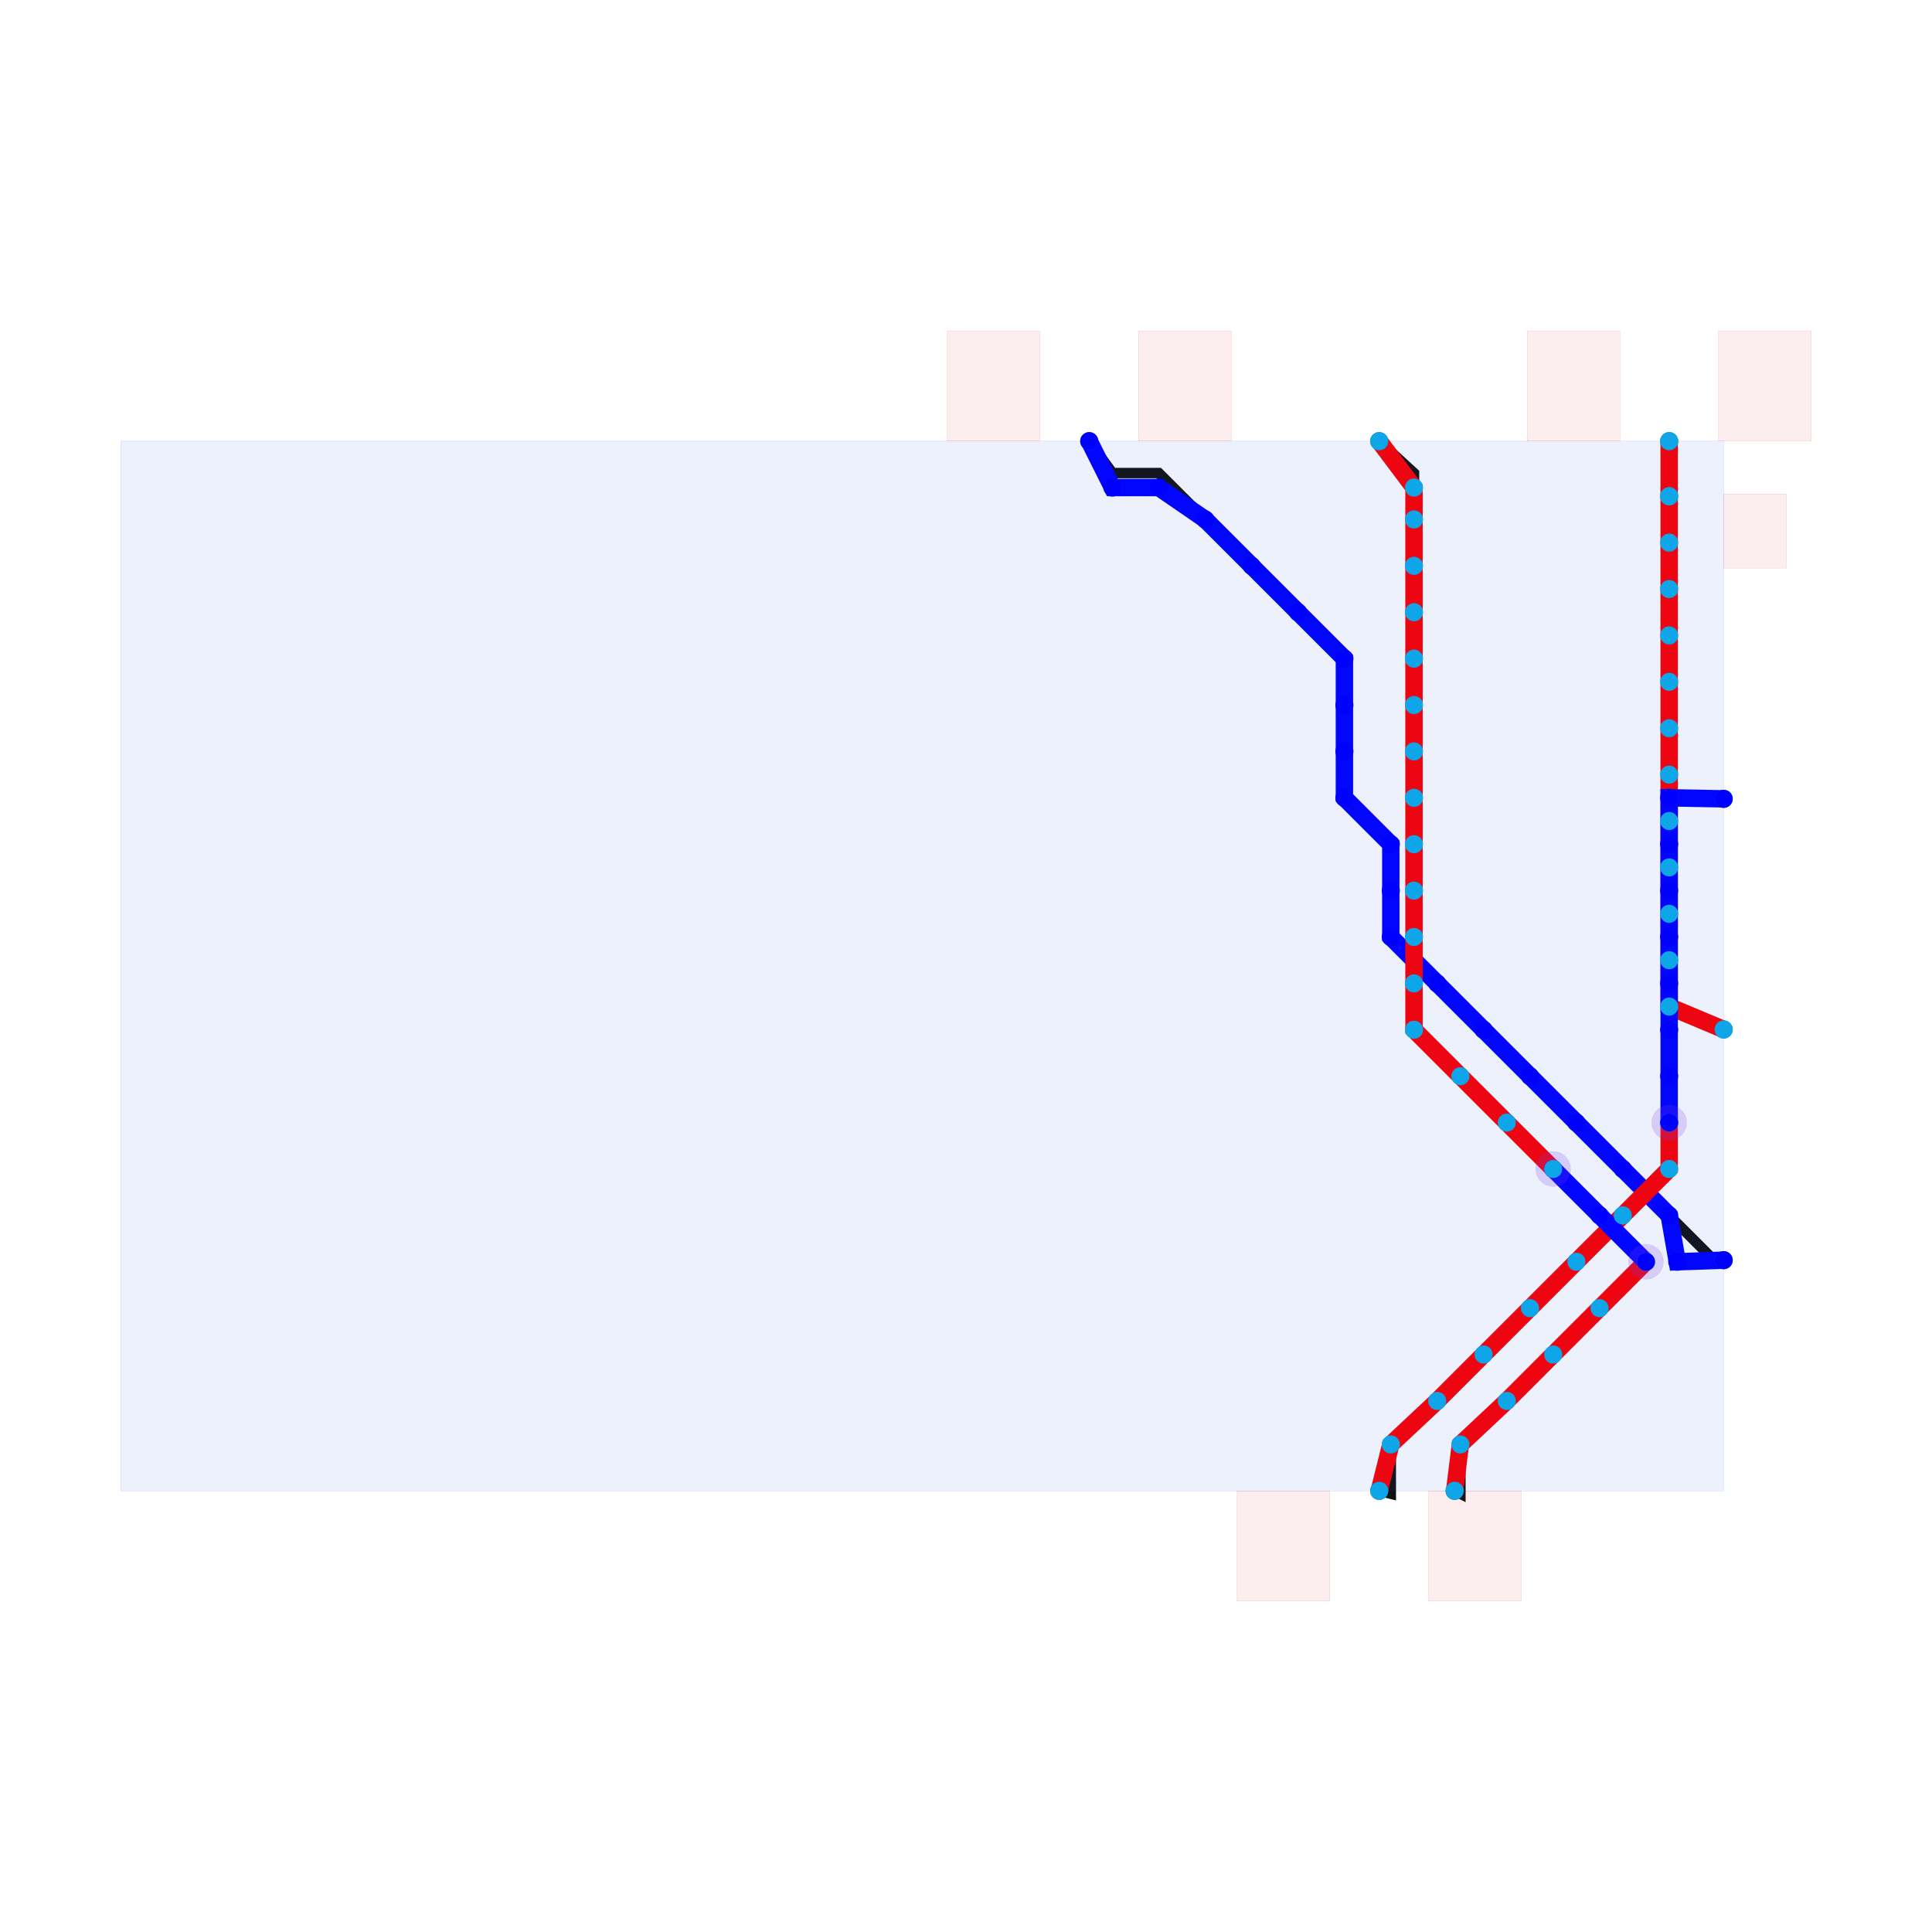
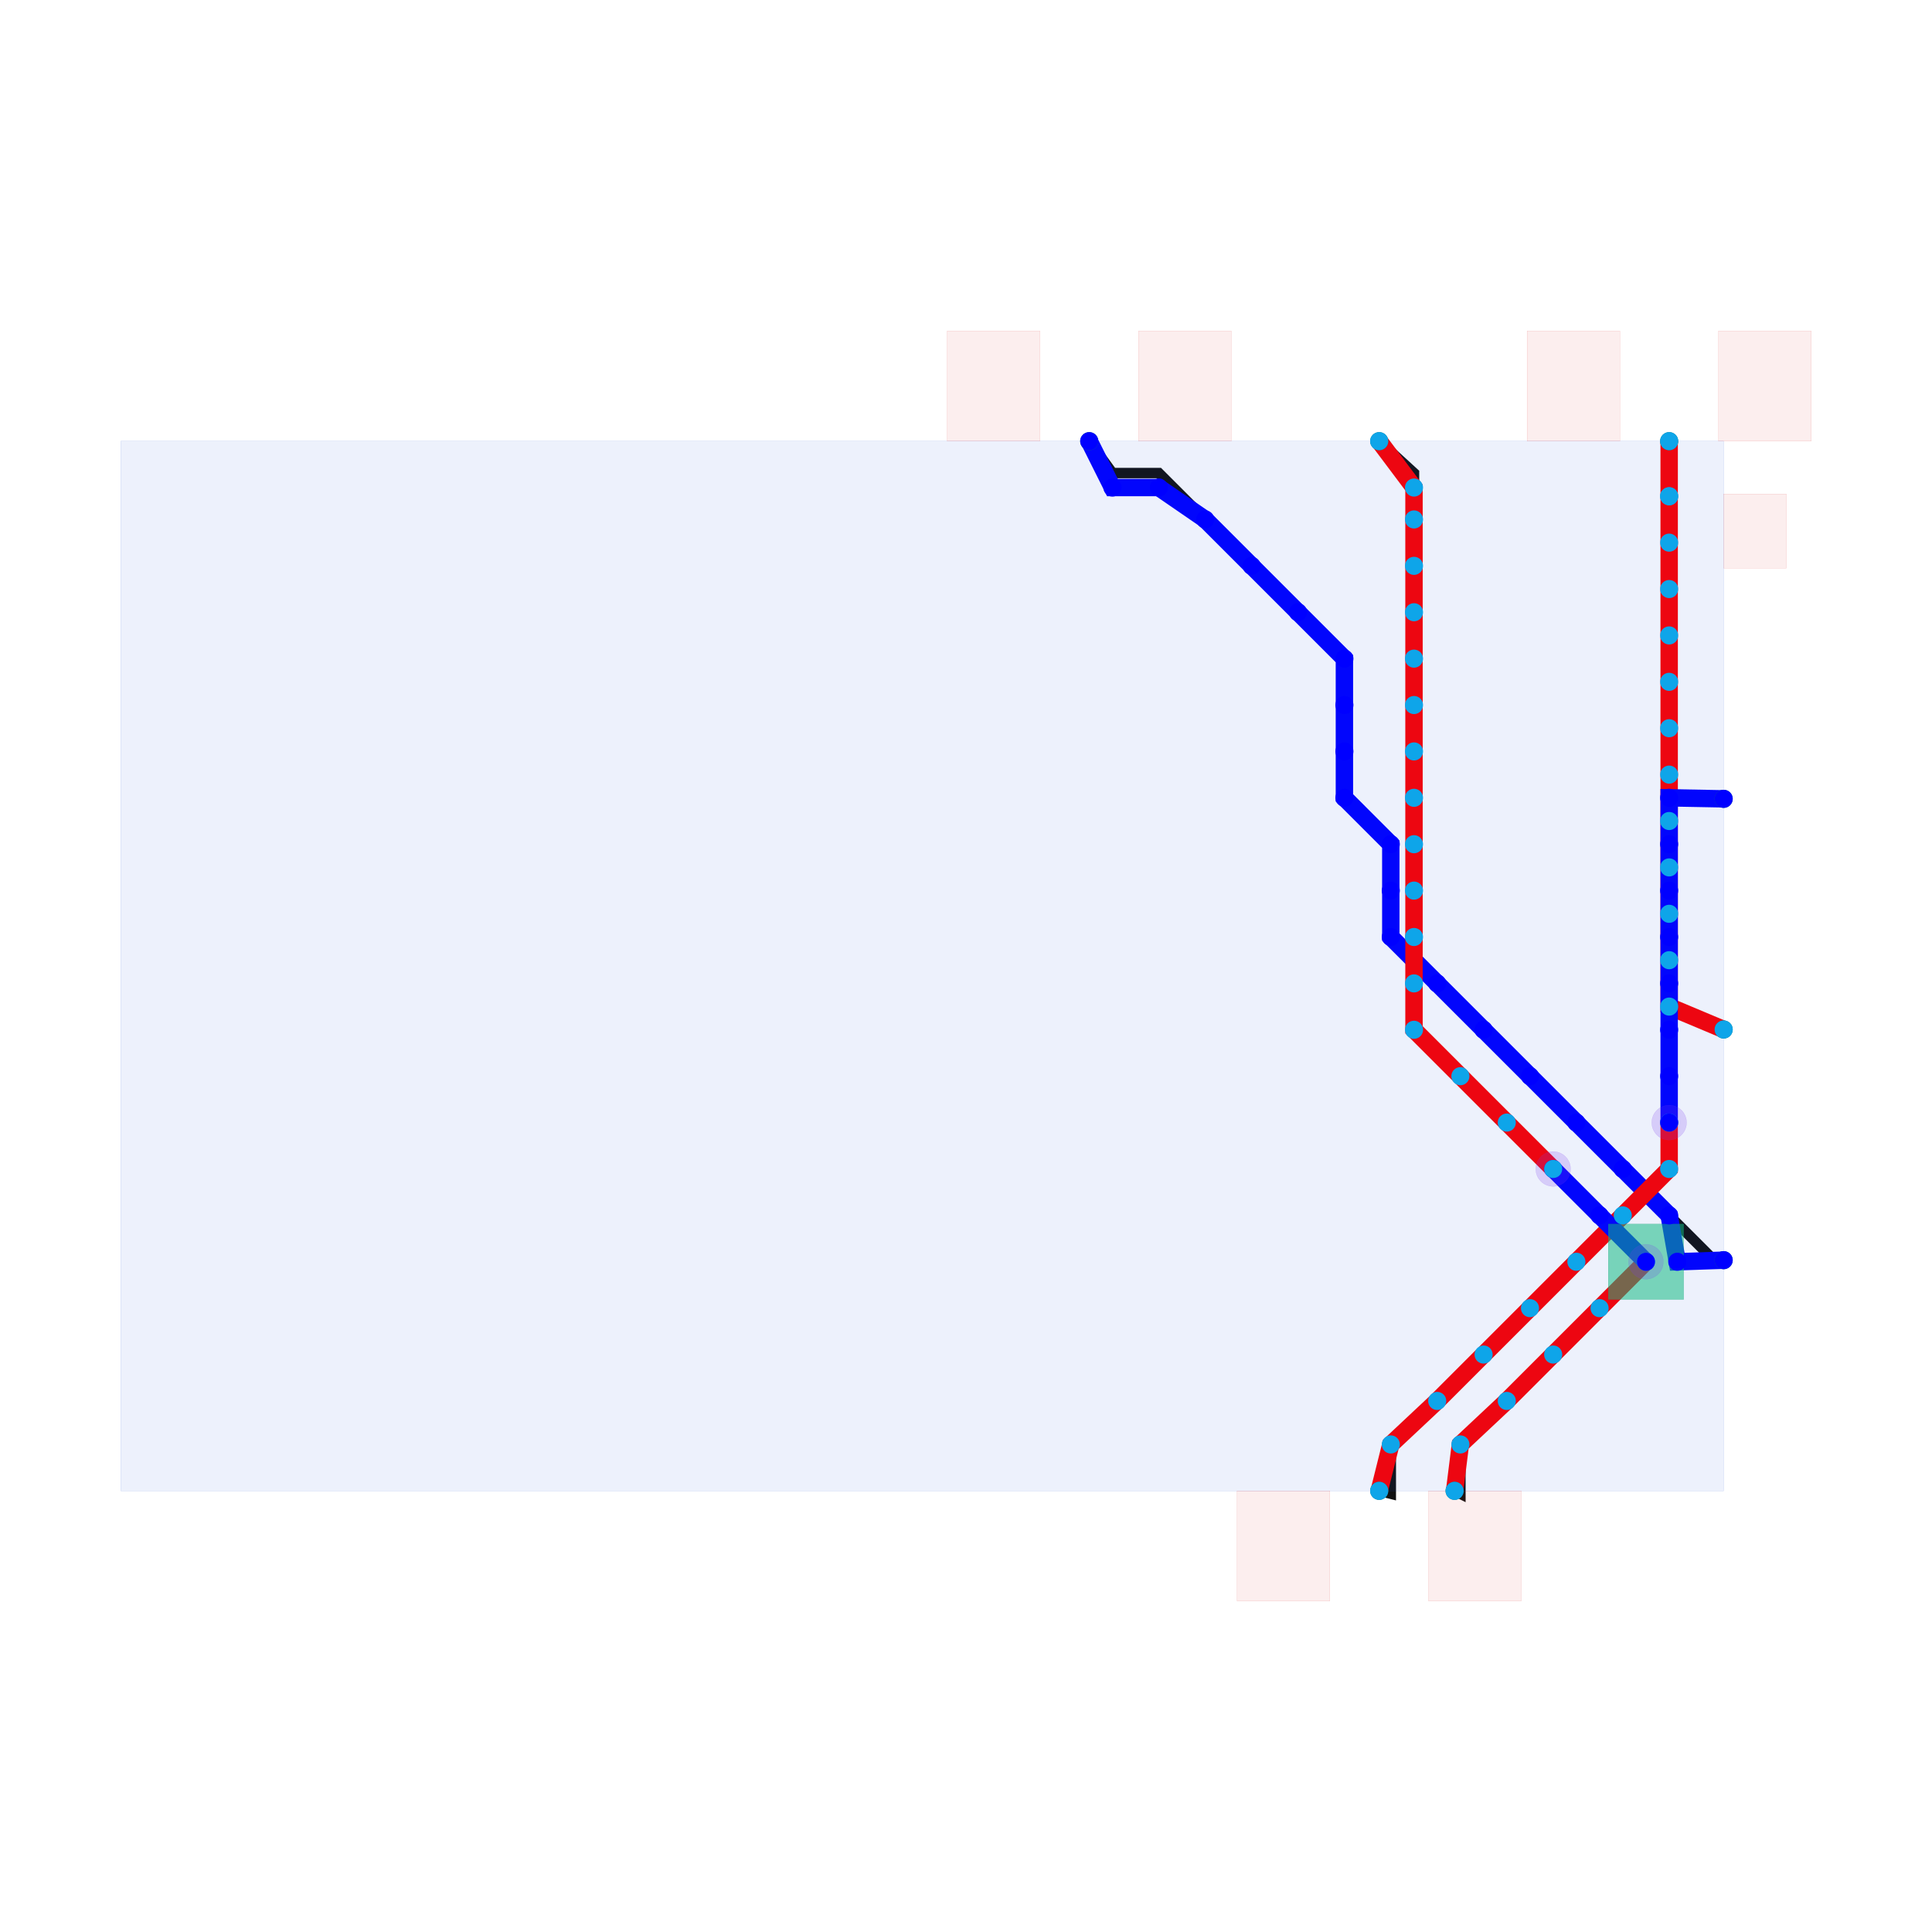
<svg xmlns="http://www.w3.org/2000/svg" width="640" height="640" viewBox="0 0 640 640">
  <rect width="100%" height="100%" fill="white" />
  <g>
    <polyline data-points="-15,-1.7249999999999996 -15,-1.8 -15,-2.2 -15,-2.6 -15,-3 -15,-3.4 -15,-3.8 -15,-4.2 -15,-4.6000000000000005 -15,-5.000000000000001 -15,-5.400000000000001 -15,-5.800000000000002 -15,-6.200000000000002 -15,-6.600000000000002 -14.530000000000001,-6.7975" data-type="line" data-label="original:source_net_9_mst1" points="552.933,146.141 552.933,149.022 552.933,164.391 552.933,179.76 552.933,195.129 552.933,210.497 552.933,225.866 552.933,241.235 552.933,256.604 552.933,271.973 552.933,287.341 552.933,302.71 552.933,318.079 552.933,333.448 570.991,341.036" fill="none" stroke="#111111" stroke-width="3.458" />
  </g>
  <g>
    <polyline data-points="-14.530000000000001,-8.78625 -14.600000000000001,-8.8 -15.000000000000002,-8.4 -15.400000000000002,-8 -15.800000000000002,-7.6 -16.200000000000003,-7.199999999999999 -16.6,-6.799999999999999 -17,-6.399999999999999 -17.4,-5.999999999999998 -17.4,-5.599999999999998 -17.4,-5.1999999999999975 -17.799999999999997,-4.799999999999997 -17.799999999999997,-4.399999999999997 -17.799999999999997,-3.999999999999997 -17.799999999999997,-3.599999999999997 -18.199999999999996,-3.199999999999997 -18.599999999999994,-2.799999999999997 -18.999999999999993,-2.3999999999999972 -19.39999999999999,-1.9999999999999973 -19.79999999999999,-1.9999999999999973 -20,-1.7249999999999996" data-type="line" data-label="original:source_net_8_mst2" points="570.991,417.448 568.302,417.976 552.933,402.607 537.564,387.238 522.196,371.87 506.827,356.501 491.458,341.132 476.089,325.763 460.72,310.395 460.72,295.026 460.72,279.657 445.352,264.288 445.352,248.919 445.352,233.551 445.352,218.182 429.983,202.813 414.614,187.444 399.245,172.075 383.877,156.707 368.508,156.707 360.823,146.141" fill="none" stroke="#111111" stroke-width="3.458" />
  </g>
  <g>
    <polyline data-points="-17.5,-10.775 -17.400000000000002,-10.8 -17.400000000000002,-10.4 -17.000000000000004,-10 -16.600000000000005,-9.6 -16.200000000000006,-9.2 -15.800000000000006,-8.799999999999999 -15.400000000000006,-8.399999999999999 -15.000000000000005,-7.999999999999998 -15.000000000000005,-7.599999999999998" data-type="line" data-label="original:source_net_2_mst1" points="456.878,493.859 460.72,494.82 460.72,479.451 476.089,464.082 491.458,448.714 506.827,433.345 522.196,417.976 537.564,402.607 552.933,387.238 552.933,371.87" fill="none" stroke="#111111" stroke-width="3.458" />
  </g>
  <g>
    <polyline data-points="-15.000000000000005,-7.599999999999998 -15.000000000000005,-7.599999999999998 -15.000000000000005,-7.1999999999999975 -15.000000000000005,-6.799999999999997 -15.000000000000005,-6.399999999999997 -15.000000000000005,-5.9999999999999964 -15.000000000000005,-5.599999999999996 -15.000000000000005,-5.199999999999996 -15.000000000000005,-4.799999999999995 -14.530000000000001,-4.80875" data-type="line" data-label="original:source_net_2_mst1" points="552.933,371.87 552.933,371.87 552.933,356.501 552.933,341.132 552.933,325.763 552.933,310.395 552.933,295.026 552.933,279.657 552.933,264.288 570.991,264.624" fill="none" stroke="#111111" stroke-width="3.458" />
  </g>
  <g>
    <polyline data-points="-16.849999999999994,-10.775 -16.8,-10.8 -16.8,-10.4 -16.400000000000002,-10 -16.000000000000004,-9.6 -15.600000000000003,-9.2 -15.200000000000003,-8.799999999999999" data-type="line" data-label="original:source_net_5_mst1" points="481.852,493.859 483.774,494.82 483.774,479.451 499.142,464.082 514.511,448.714 529.88,433.345 545.249,417.976" fill="none" stroke="#111111" stroke-width="3.458" />
  </g>
  <g>
    <polyline data-points="-15.200000000000003,-8.799999999999999 -15.200000000000003,-8.799999999999999 -15.600000000000003,-8.399999999999999 -16.000000000000004,-7.999999999999998" data-type="line" data-label="original:source_net_5_mst1" points="545.249,417.976 545.249,417.976 529.88,402.607 514.511,387.238" fill="none" stroke="#111111" stroke-width="3.458" />
  </g>
  <g>
    <polyline data-points="-16.000000000000004,-7.999999999999998 -16.000000000000004,-7.999999999999998 -16.400000000000002,-7.599999999999998 -16.8,-7.1999999999999975 -17.2,-6.799999999999997 -17.2,-6.399999999999997 -17.2,-5.9999999999999964 -17.2,-5.599999999999996 -17.2,-5.199999999999996 -17.2,-4.799999999999995 -17.2,-4.399999999999995 -17.2,-3.999999999999995 -17.2,-3.599999999999995 -17.2,-3.1999999999999953 -17.2,-2.7999999999999954 -17.2,-2.3999999999999955 -17.2,-1.9999999999999956 -17.5,-1.7249999999999996" data-type="line" data-label="original:source_net_5_mst1" points="514.511,387.238 514.511,387.238 499.142,371.87 483.774,356.501 468.405,341.132 468.405,325.763 468.405,310.395 468.405,295.026 468.405,279.657 468.405,264.288 468.405,248.919 468.405,233.551 468.405,218.182 468.405,202.813 468.405,187.444 468.405,172.075 468.405,156.707 456.878,146.141" fill="none" stroke="#111111" stroke-width="3.458" />
  </g>
  <g>
    <polyline data-points="-15,-1.7249999999999996 -15,-2.2 -15,-2.2 -15,-2.6 -15,-3 -15,-3.4 -15,-3.8 -15,-4.2 -15,-4.6000000000000005 -15,-5.000000000000001 -15,-5.400000000000001 -15,-5.800000000000002 -15,-6.200000000000002 -15,-6.600000000000002 -14.530000000000001,-6.7975" data-type="line" data-label="source_net_9_mst1" points="552.933,146.141 552.933,164.391 552.933,164.391 552.933,179.76 552.933,195.129 552.933,210.497 552.933,225.866 552.933,241.235 552.933,256.604 552.933,271.973 552.933,287.341 552.933,302.71 552.933,318.079 552.933,333.448 570.991,341.036" fill="none" stroke="#FF0000" stroke-width="5.763" />
  </g>
  <g>
    <polyline data-points="-14.530000000000001,-8.78625 -14.930000000000001,-8.8 -15.000000000000002,-8.4 -15.400000000000002,-8 -15.800000000000002,-7.6 -16.200000000000003,-7.199999999999999 -16.6,-6.799999999999999 -17,-6.399999999999999 -17.4,-5.999999999999998 -17.4,-5.599999999999998 -17.4,-5.1999999999999975 -17.799999999999997,-4.799999999999997 -17.799999999999997,-4.399999999999997 -17.799999999999997,-3.999999999999997 -17.799999999999997,-3.599999999999997 -18.199999999999996,-3.199999999999997 -18.599999999999994,-2.799999999999997 -18.999999999999993,-2.3999999999999972 -19.39999999999999,-2.1249999999999996 -19.79999999999999,-2.1249999999999996 -20,-1.7249999999999996" data-type="line" data-label="source_net_8_mst2" points="570.991,417.448 555.623,417.976 552.933,402.607 537.564,387.238 522.196,371.87 506.827,356.501 491.458,341.132 476.089,325.763 460.72,310.395 460.72,295.026 460.72,279.657 445.352,264.288 445.352,248.919 445.352,233.551 445.352,218.182 429.983,202.813 414.614,187.444 399.245,172.075 383.877,161.509 368.508,161.509 360.823,146.141" fill="none" stroke="#0000FF" stroke-width="5.763" />
  </g>
  <g>
    <polyline data-points="-17.5,-10.775 -17.400000000000002,-10.375 -17.000000000000004,-10 -16.600000000000005,-9.6 -16.200000000000006,-9.2 -15.800000000000006,-8.799999999999999 -15.400000000000006,-8.399999999999999 -15.000000000000005,-7.999999999999998 -15.000000000000005,-7.599999999999998" data-type="line" data-label="source_net_2_mst1" points="456.878,493.859 460.72,478.491 476.089,464.082 491.458,448.714 506.827,433.345 522.196,417.976 537.564,402.607 552.933,387.238 552.933,371.87" fill="none" stroke="#FF0000" stroke-width="5.763" />
  </g>
  <g>
    <polyline data-points="-15.000000000000005,-7.599999999999998 -15.000000000000005,-7.599999999999998 -15.000000000000005,-7.1999999999999975 -15.000000000000005,-6.799999999999997 -15.000000000000005,-6.399999999999997 -15.000000000000005,-5.9999999999999964 -15.000000000000005,-5.599999999999996 -15.000000000000005,-5.199999999999996 -15.000000000000005,-4.799999999999995 -14.530000000000001,-4.80875" data-type="line" data-label="source_net_2_mst1" points="552.933,371.87 552.933,371.87 552.933,356.501 552.933,341.132 552.933,325.763 552.933,310.395 552.933,295.026 552.933,279.657 552.933,264.288 570.991,264.624" fill="none" stroke="#0000FF" stroke-width="5.763" />
  </g>
  <g>
    <polyline data-points="-16.849999999999994,-10.775 -16.8,-10.375 -16.400000000000002,-10 -16.000000000000004,-9.6 -15.600000000000003,-9.2 -15.200000000000003,-8.799999999999999" data-type="line" data-label="source_net_5_mst1" points="481.852,493.859 483.774,478.491 499.142,464.082 514.511,448.714 529.88,433.345 545.249,417.976" fill="none" stroke="#FF0000" stroke-width="5.763" />
  </g>
  <g>
    <polyline data-points="-15.200000000000003,-8.799999999999999 -15.200000000000003,-8.799999999999999 -15.600000000000003,-8.399999999999999 -16.000000000000004,-7.999999999999998" data-type="line" data-label="source_net_5_mst1" points="545.249,417.976 545.249,417.976 529.88,402.607 514.511,387.238" fill="none" stroke="#0000FF" stroke-width="5.763" />
  </g>
  <g>
    <polyline data-points="-16.000000000000004,-7.999999999999998 -16.000000000000004,-7.999999999999998 -16.400000000000002,-7.599999999999998 -16.8,-7.1999999999999975 -17.2,-6.799999999999997 -17.2,-6.399999999999997 -17.2,-5.9999999999999964 -17.2,-5.599999999999996 -17.2,-5.199999999999996 -17.2,-4.799999999999995 -17.2,-4.399999999999995 -17.2,-3.999999999999995 -17.2,-3.599999999999995 -17.2,-3.1999999999999953 -17.2,-2.7999999999999954 -17.2,-2.3999999999999955 -17.2,-2.1249999999999996 -17.5,-1.7249999999999996" data-type="line" data-label="source_net_5_mst1" points="514.511,387.238 514.511,387.238 499.142,371.87 483.774,356.501 468.405,341.132 468.405,325.763 468.405,310.395 468.405,295.026 468.405,279.657 468.405,264.288 468.405,248.919 468.405,233.551 468.405,218.182 468.405,202.813 468.405,187.444 468.405,172.075 468.405,161.509 456.878,146.141" fill="none" stroke="#FF0000" stroke-width="5.763" />
  </g>
  <g>
    <rect data-type="rect" data-label="cmn_1" data-x="-21.44" data-y="-6.25" x="40" y="146.141" width="530.991" height="347.719" fill="rgba(29, 78, 216, 0.08)" stroke="#1d4ed8" stroke-width="0.026" />
  </g>
  <g>
    <rect data-type="rect" data-label="obstacle:rect:0" data-x="-14.26" data-y="-2.5" x="570.991" y="163.623" width="20.748" height="24.59" fill="rgba(220, 38, 38, 0.08)" stroke="#dc2626" stroke-width="0.026" />
  </g>
  <g>
    <rect data-type="rect" data-label="obstacle:rect:1" data-x="-19.175" data-y="-1.25" x="377.153" y="109.64" width="30.738" height="36.501" fill="rgba(220, 38, 38, 0.08)" stroke="#dc2626" stroke-width="0.026" />
  </g>
  <g>
    <rect data-type="rect" data-label="obstacle:rect:2" data-x="-20.825" data-y="-1.25" x="313.756" y="109.64" width="30.738" height="36.501" fill="rgba(220, 38, 38, 0.08)" stroke="#dc2626" stroke-width="0.026" />
  </g>
  <g>
    <rect data-type="rect" data-label="obstacle:rect:3" data-x="-18.325" data-y="-11.25" x="409.811" y="493.859" width="30.738" height="36.501" fill="rgba(220, 38, 38, 0.08)" stroke="#dc2626" stroke-width="0.026" />
  </g>
  <g>
    <rect data-type="rect" data-label="obstacle:rect:4" data-x="-16.675" data-y="-11.25" x="473.208" y="493.859" width="30.738" height="36.501" fill="rgba(220, 38, 38, 0.08)" stroke="#dc2626" stroke-width="0.026" />
  </g>
  <g>
    <rect data-type="rect" data-label="obstacle:rect:5" data-x="-15.825" data-y="-1.25" x="505.866" y="109.64" width="30.738" height="36.501" fill="rgba(220, 38, 38, 0.08)" stroke="#dc2626" stroke-width="0.026" />
  </g>
  <g>
    <rect data-type="rect" data-label="obstacle:rect:6" data-x="-14.175" data-y="-1.25" x="569.262" y="109.64" width="30.738" height="36.501" fill="rgba(220, 38, 38, 0.08)" stroke="#dc2626" stroke-width="0.026" />
+   </g>
+   <g>
+     <rect data-type="rect" data-label="trace-violation:1:s0:3:v0" data-x="-15.200000000000003" data-y="-8.799999999999999" x="532.762" y="405.489" width="24.974" height="24.974" fill="rgba(16, 185, 129, 0.32)" stroke="#059669" stroke-width="0.026" />
+   </g>
+   <g>
+     <rect data-type="rect" data-label="trace-violation:1:s1:3:v0" data-x="-15.200000000000003" data-y="-8.799999999999999" x="532.762" y="405.489" width="24.974" height="24.974" fill="rgba(16, 185, 129, 0.32)" stroke="#059669" stroke-width="0.026" />
  </g>
  <circle data-type="circle" data-label="" data-x="-15.000000000000005" data-y="-7.599999999999998" cx="552.933" cy="371.87" r="5.763" fill="rgba(124, 58, 237, 0.2)" stroke="#7c3aed" stroke-width="0.026" />
  <circle data-type="circle" data-label="" data-x="-15.200000000000003" data-y="-8.799999999999999" cx="545.249" cy="417.976" r="5.763" fill="rgba(124, 58, 237, 0.2)" stroke="#7c3aed" stroke-width="0.026" />
  <circle data-type="circle" data-label="" data-x="-16.000000000000004" data-y="-7.999999999999998" cx="514.511" cy="387.238" r="5.763" fill="rgba(124, 58, 237, 0.2)" stroke="#7c3aed" stroke-width="0.026" />
  <g>
    <circle data-type="point" data-label="source_net_2_mst1" data-x="-17.5" data-y="-10.775" cx="456.878" cy="493.859" r="3" fill="#0f766e" />
  </g>
  <g>
    <circle data-type="point" data-label="source_net_2_mst1" data-x="-14.530000000000001" data-y="-4.80875" cx="570.991" cy="264.624" r="3" fill="#0f766e" />
  </g>
  <g>
    <circle data-type="point" data-label="source_net_8_mst2" data-x="-20" data-y="-1.7249999999999996" cx="360.823" cy="146.141" r="3" fill="#0f766e" />
  </g>
  <g>
    <circle data-type="point" data-label="source_net_8_mst2" data-x="-14.530000000000001" data-y="-8.78625" cx="570.991" cy="417.448" r="3" fill="#0f766e" />
  </g>
  <g>
    <circle data-type="point" data-label="source_net_5_mst1" data-x="-17.5" data-y="-1.7249999999999996" cx="456.878" cy="146.141" r="3" fill="#0f766e" />
  </g>
  <g>
    <circle data-type="point" data-label="source_net_5_mst1" data-x="-16.849999999999994" data-y="-10.775" cx="481.852" cy="493.859" r="3" fill="#0f766e" />
  </g>
  <g>
    <circle data-type="point" data-label="source_net_9_mst1" data-x="-15" data-y="-1.7249999999999996" cx="552.933" cy="146.141" r="3" fill="#0f766e" />
  </g>
  <g>
    <circle data-type="point" data-label="source_net_9_mst1" data-x="-14.530000000000001" data-y="-6.7975" cx="570.991" cy="341.036" r="3" fill="#0f766e" />
  </g>
  <g>
    <circle data-type="point" data-label="" data-x="-15" data-y="-1.7249999999999996" cx="552.933" cy="146.141" r="3" fill="#0ea5e9" />
  </g>
  <g>
    <circle data-type="point" data-label="" data-x="-15" data-y="-2.2" cx="552.933" cy="164.391" r="3" fill="#0ea5e9" />
  </g>
  <g>
    <circle data-type="point" data-label="" data-x="-15" data-y="-2.2" cx="552.933" cy="164.391" r="3" fill="#0ea5e9" />
  </g>
  <g>
    <circle data-type="point" data-label="" data-x="-15" data-y="-2.6" cx="552.933" cy="179.76" r="3" fill="#0ea5e9" />
  </g>
  <g>
    <circle data-type="point" data-label="" data-x="-15" data-y="-3" cx="552.933" cy="195.129" r="3" fill="#0ea5e9" />
  </g>
  <g>
    <circle data-type="point" data-label="" data-x="-15" data-y="-3.4" cx="552.933" cy="210.497" r="3" fill="#0ea5e9" />
  </g>
  <g>
    <circle data-type="point" data-label="" data-x="-15" data-y="-3.8" cx="552.933" cy="225.866" r="3" fill="#0ea5e9" />
  </g>
  <g>
    <circle data-type="point" data-label="" data-x="-15" data-y="-4.2" cx="552.933" cy="241.235" r="3" fill="#0ea5e9" />
  </g>
  <g>
    <circle data-type="point" data-label="" data-x="-15" data-y="-4.6000000000000005" cx="552.933" cy="256.604" r="3" fill="#0ea5e9" />
  </g>
  <g>
    <circle data-type="point" data-label="" data-x="-15" data-y="-5.000000000000001" cx="552.933" cy="271.973" r="3" fill="#0ea5e9" />
  </g>
  <g>
    <circle data-type="point" data-label="" data-x="-15" data-y="-5.400000000000001" cx="552.933" cy="287.341" r="3" fill="#0ea5e9" />
  </g>
  <g>
    <circle data-type="point" data-label="" data-x="-15" data-y="-5.800000000000002" cx="552.933" cy="302.71" r="3" fill="#0ea5e9" />
  </g>
  <g>
    <circle data-type="point" data-label="" data-x="-15" data-y="-6.200000000000002" cx="552.933" cy="318.079" r="3" fill="#0ea5e9" />
  </g>
  <g>
    <circle data-type="point" data-label="" data-x="-15" data-y="-6.600000000000002" cx="552.933" cy="333.448" r="3" fill="#0ea5e9" />
  </g>
  <g>
    <circle data-type="point" data-label="" data-x="-14.530000000000001" data-y="-6.7975" cx="570.991" cy="341.036" r="3" fill="#0ea5e9" />
  </g>
  <g>
    <circle data-type="point" data-label="" data-x="-14.530000000000001" data-y="-8.78625" cx="570.991" cy="417.448" r="3" fill="#0000FF" />
  </g>
  <g>
    <circle data-type="point" data-label="" data-x="-14.930000000000001" data-y="-8.8" cx="555.623" cy="417.976" r="3" fill="#0000FF" />
  </g>
  <g>
    <circle data-type="point" data-label="" data-x="-15.000000000000002" data-y="-8.4" cx="552.933" cy="402.607" r="3" fill="#0000FF" />
  </g>
  <g>
    <circle data-type="point" data-label="" data-x="-15.400000000000002" data-y="-8" cx="537.564" cy="387.238" r="3" fill="#0000FF" />
  </g>
  <g>
    <circle data-type="point" data-label="" data-x="-15.800000000000002" data-y="-7.6" cx="522.196" cy="371.87" r="3" fill="#0000FF" />
  </g>
  <g>
    <circle data-type="point" data-label="" data-x="-16.200000000000003" data-y="-7.199999999999999" cx="506.827" cy="356.501" r="3" fill="#0000FF" />
  </g>
  <g>
    <circle data-type="point" data-label="" data-x="-16.6" data-y="-6.799999999999999" cx="491.458" cy="341.132" r="3" fill="#0000FF" />
  </g>
  <g>
    <circle data-type="point" data-label="" data-x="-17" data-y="-6.399999999999999" cx="476.089" cy="325.763" r="3" fill="#0000FF" />
  </g>
  <g>
    <circle data-type="point" data-label="" data-x="-17.4" data-y="-5.999999999999998" cx="460.72" cy="310.395" r="3" fill="#0000FF" />
  </g>
  <g>
    <circle data-type="point" data-label="" data-x="-17.4" data-y="-5.599999999999998" cx="460.72" cy="295.026" r="3" fill="#0000FF" />
  </g>
  <g>
    <circle data-type="point" data-label="" data-x="-17.4" data-y="-5.1999999999999975" cx="460.72" cy="279.657" r="3" fill="#0000FF" />
  </g>
  <g>
    <circle data-type="point" data-label="" data-x="-17.799999999999997" data-y="-4.799999999999997" cx="445.352" cy="264.288" r="3" fill="#0000FF" />
  </g>
  <g>
    <circle data-type="point" data-label="" data-x="-17.799999999999997" data-y="-4.399999999999997" cx="445.352" cy="248.919" r="3" fill="#0000FF" />
  </g>
  <g>
    <circle data-type="point" data-label="" data-x="-17.799999999999997" data-y="-3.999999999999997" cx="445.352" cy="233.551" r="3" fill="#0000FF" />
  </g>
  <g>
    <circle data-type="point" data-label="" data-x="-17.799999999999997" data-y="-3.599999999999997" cx="445.352" cy="218.182" r="3" fill="#0000FF" />
  </g>
  <g>
    <circle data-type="point" data-label="" data-x="-18.199999999999996" data-y="-3.199999999999997" cx="429.983" cy="202.813" r="3" fill="#0000FF" />
  </g>
  <g>
    <circle data-type="point" data-label="" data-x="-18.599999999999994" data-y="-2.799999999999997" cx="414.614" cy="187.444" r="3" fill="#0000FF" />
  </g>
  <g>
    <circle data-type="point" data-label="" data-x="-18.999999999999993" data-y="-2.3999999999999972" cx="399.245" cy="172.075" r="3" fill="#0000FF" />
  </g>
  <g>
    <circle data-type="point" data-label="" data-x="-19.39999999999999" data-y="-2.1249999999999996" cx="383.877" cy="161.509" r="3" fill="#0000FF" />
  </g>
  <g>
    <circle data-type="point" data-label="" data-x="-19.79999999999999" data-y="-2.1249999999999996" cx="368.508" cy="161.509" r="3" fill="#0000FF" />
  </g>
  <g>
    <circle data-type="point" data-label="" data-x="-20" data-y="-1.7249999999999996" cx="360.823" cy="146.141" r="3" fill="#0000FF" />
  </g>
  <g>
    <circle data-type="point" data-label="" data-x="-17.5" data-y="-10.775" cx="456.878" cy="493.859" r="3" fill="#0ea5e9" />
  </g>
  <g>
    <circle data-type="point" data-label="" data-x="-17.400000000000002" data-y="-10.375" cx="460.72" cy="478.491" r="3" fill="#0ea5e9" />
  </g>
  <g>
    <circle data-type="point" data-label="" data-x="-17.000000000000004" data-y="-10" cx="476.089" cy="464.082" r="3" fill="#0ea5e9" />
  </g>
  <g>
    <circle data-type="point" data-label="" data-x="-16.600000000000005" data-y="-9.6" cx="491.458" cy="448.714" r="3" fill="#0ea5e9" />
  </g>
  <g>
    <circle data-type="point" data-label="" data-x="-16.200000000000006" data-y="-9.2" cx="506.827" cy="433.345" r="3" fill="#0ea5e9" />
  </g>
  <g>
    <circle data-type="point" data-label="" data-x="-15.800000000000006" data-y="-8.799999999999999" cx="522.196" cy="417.976" r="3" fill="#0ea5e9" />
  </g>
  <g>
    <circle data-type="point" data-label="" data-x="-15.400000000000006" data-y="-8.399999999999999" cx="537.564" cy="402.607" r="3" fill="#0ea5e9" />
  </g>
  <g>
    <circle data-type="point" data-label="" data-x="-15.000000000000005" data-y="-7.999999999999998" cx="552.933" cy="387.238" r="3" fill="#0ea5e9" />
  </g>
  <g>
    <circle data-type="point" data-label="" data-x="-15.000000000000005" data-y="-7.599999999999998" cx="552.933" cy="371.87" r="3" fill="#0ea5e9" />
  </g>
  <g>
    <circle data-type="point" data-label="" data-x="-15.000000000000005" data-y="-7.599999999999998" cx="552.933" cy="371.87" r="3" fill="#0000FF" />
  </g>
  <g>
    <circle data-type="point" data-label="" data-x="-15.000000000000005" data-y="-7.1999999999999975" cx="552.933" cy="356.501" r="3" fill="#0000FF" />
  </g>
  <g>
    <circle data-type="point" data-label="" data-x="-15.000000000000005" data-y="-6.799999999999997" cx="552.933" cy="341.132" r="3" fill="#0000FF" />
  </g>
  <g>
    <circle data-type="point" data-label="" data-x="-15.000000000000005" data-y="-6.399999999999997" cx="552.933" cy="325.763" r="3" fill="#0000FF" />
  </g>
  <g>
    <circle data-type="point" data-label="" data-x="-15.000000000000005" data-y="-5.9999999999999964" cx="552.933" cy="310.395" r="3" fill="#0000FF" />
  </g>
  <g>
    <circle data-type="point" data-label="" data-x="-15.000000000000005" data-y="-5.599999999999996" cx="552.933" cy="295.026" r="3" fill="#0000FF" />
  </g>
  <g>
    <circle data-type="point" data-label="" data-x="-15.000000000000005" data-y="-5.199999999999996" cx="552.933" cy="279.657" r="3" fill="#0000FF" />
  </g>
  <g>
    <circle data-type="point" data-label="" data-x="-15.000000000000005" data-y="-4.799999999999995" cx="552.933" cy="264.288" r="3" fill="#0000FF" />
  </g>
  <g>
    <circle data-type="point" data-label="" data-x="-14.530000000000001" data-y="-4.80875" cx="570.991" cy="264.624" r="3" fill="#0000FF" />
  </g>
  <g>
    <circle data-type="point" data-label="" data-x="-16.849999999999994" data-y="-10.775" cx="481.852" cy="493.859" r="3" fill="#0ea5e9" />
  </g>
  <g>
    <circle data-type="point" data-label="" data-x="-16.8" data-y="-10.375" cx="483.774" cy="478.491" r="3" fill="#0ea5e9" />
  </g>
  <g>
    <circle data-type="point" data-label="" data-x="-16.400000000000002" data-y="-10" cx="499.142" cy="464.082" r="3" fill="#0ea5e9" />
  </g>
  <g>
    <circle data-type="point" data-label="" data-x="-16.000000000000004" data-y="-9.6" cx="514.511" cy="448.714" r="3" fill="#0ea5e9" />
  </g>
  <g>
    <circle data-type="point" data-label="" data-x="-15.600000000000003" data-y="-9.2" cx="529.88" cy="433.345" r="3" fill="#0ea5e9" />
  </g>
  <g>
    <circle data-type="point" data-label="" data-x="-15.200000000000003" data-y="-8.799999999999999" cx="545.249" cy="417.976" r="3" fill="#0ea5e9" />
  </g>
  <g>
    <circle data-type="point" data-label="" data-x="-15.200000000000003" data-y="-8.799999999999999" cx="545.249" cy="417.976" r="3" fill="#0000FF" />
  </g>
  <g>
    <circle data-type="point" data-label="" data-x="-15.600000000000003" data-y="-8.399999999999999" cx="529.88" cy="402.607" r="3" fill="#0000FF" />
  </g>
  <g>
    <circle data-type="point" data-label="" data-x="-16.000000000000004" data-y="-7.999999999999998" cx="514.511" cy="387.238" r="3" fill="#0000FF" />
  </g>
  <g>
    <circle data-type="point" data-label="" data-x="-16.000000000000004" data-y="-7.999999999999998" cx="514.511" cy="387.238" r="3" fill="#0ea5e9" />
  </g>
  <g>
    <circle data-type="point" data-label="" data-x="-16.400000000000002" data-y="-7.599999999999998" cx="499.142" cy="371.87" r="3" fill="#0ea5e9" />
  </g>
  <g>
    <circle data-type="point" data-label="" data-x="-16.8" data-y="-7.1999999999999975" cx="483.774" cy="356.501" r="3" fill="#0ea5e9" />
  </g>
  <g>
    <circle data-type="point" data-label="" data-x="-17.2" data-y="-6.799999999999997" cx="468.405" cy="341.132" r="3" fill="#0ea5e9" />
  </g>
  <g>
    <circle data-type="point" data-label="" data-x="-17.2" data-y="-6.399999999999997" cx="468.405" cy="325.763" r="3" fill="#0ea5e9" />
  </g>
  <g>
    <circle data-type="point" data-label="" data-x="-17.2" data-y="-5.9999999999999964" cx="468.405" cy="310.395" r="3" fill="#0ea5e9" />
  </g>
  <g>
    <circle data-type="point" data-label="" data-x="-17.2" data-y="-5.599999999999996" cx="468.405" cy="295.026" r="3" fill="#0ea5e9" />
  </g>
  <g>
    <circle data-type="point" data-label="" data-x="-17.2" data-y="-5.199999999999996" cx="468.405" cy="279.657" r="3" fill="#0ea5e9" />
  </g>
  <g>
    <circle data-type="point" data-label="" data-x="-17.2" data-y="-4.799999999999995" cx="468.405" cy="264.288" r="3" fill="#0ea5e9" />
  </g>
  <g>
    <circle data-type="point" data-label="" data-x="-17.2" data-y="-4.399999999999995" cx="468.405" cy="248.919" r="3" fill="#0ea5e9" />
  </g>
  <g>
    <circle data-type="point" data-label="" data-x="-17.2" data-y="-3.999999999999995" cx="468.405" cy="233.551" r="3" fill="#0ea5e9" />
  </g>
  <g>
    <circle data-type="point" data-label="" data-x="-17.2" data-y="-3.599999999999995" cx="468.405" cy="218.182" r="3" fill="#0ea5e9" />
  </g>
  <g>
    <circle data-type="point" data-label="" data-x="-17.2" data-y="-3.1999999999999953" cx="468.405" cy="202.813" r="3" fill="#0ea5e9" />
  </g>
  <g>
    <circle data-type="point" data-label="" data-x="-17.2" data-y="-2.7999999999999954" cx="468.405" cy="187.444" r="3" fill="#0ea5e9" />
  </g>
  <g>
    <circle data-type="point" data-label="" data-x="-17.2" data-y="-2.3999999999999955" cx="468.405" cy="172.075" r="3" fill="#0ea5e9" />
  </g>
  <g>
    <circle data-type="point" data-label="" data-x="-17.2" data-y="-2.1249999999999996" cx="468.405" cy="161.509" r="3" fill="#0ea5e9" />
  </g>
  <g>
    <circle data-type="point" data-label="" data-x="-17.5" data-y="-1.7249999999999996" cx="456.878" cy="146.141" r="3" fill="#0ea5e9" />
  </g>
  <g id="crosshair" style="display: none">
    <line id="crosshair-h" y1="0" y2="640" stroke="#666" stroke-width="0.5" />
    <line id="crosshair-v" x1="0" x2="640" stroke="#666" stroke-width="0.5" />
    <text id="coordinates" font-family="monospace" font-size="12" fill="#666" />
  </g>
</svg>
